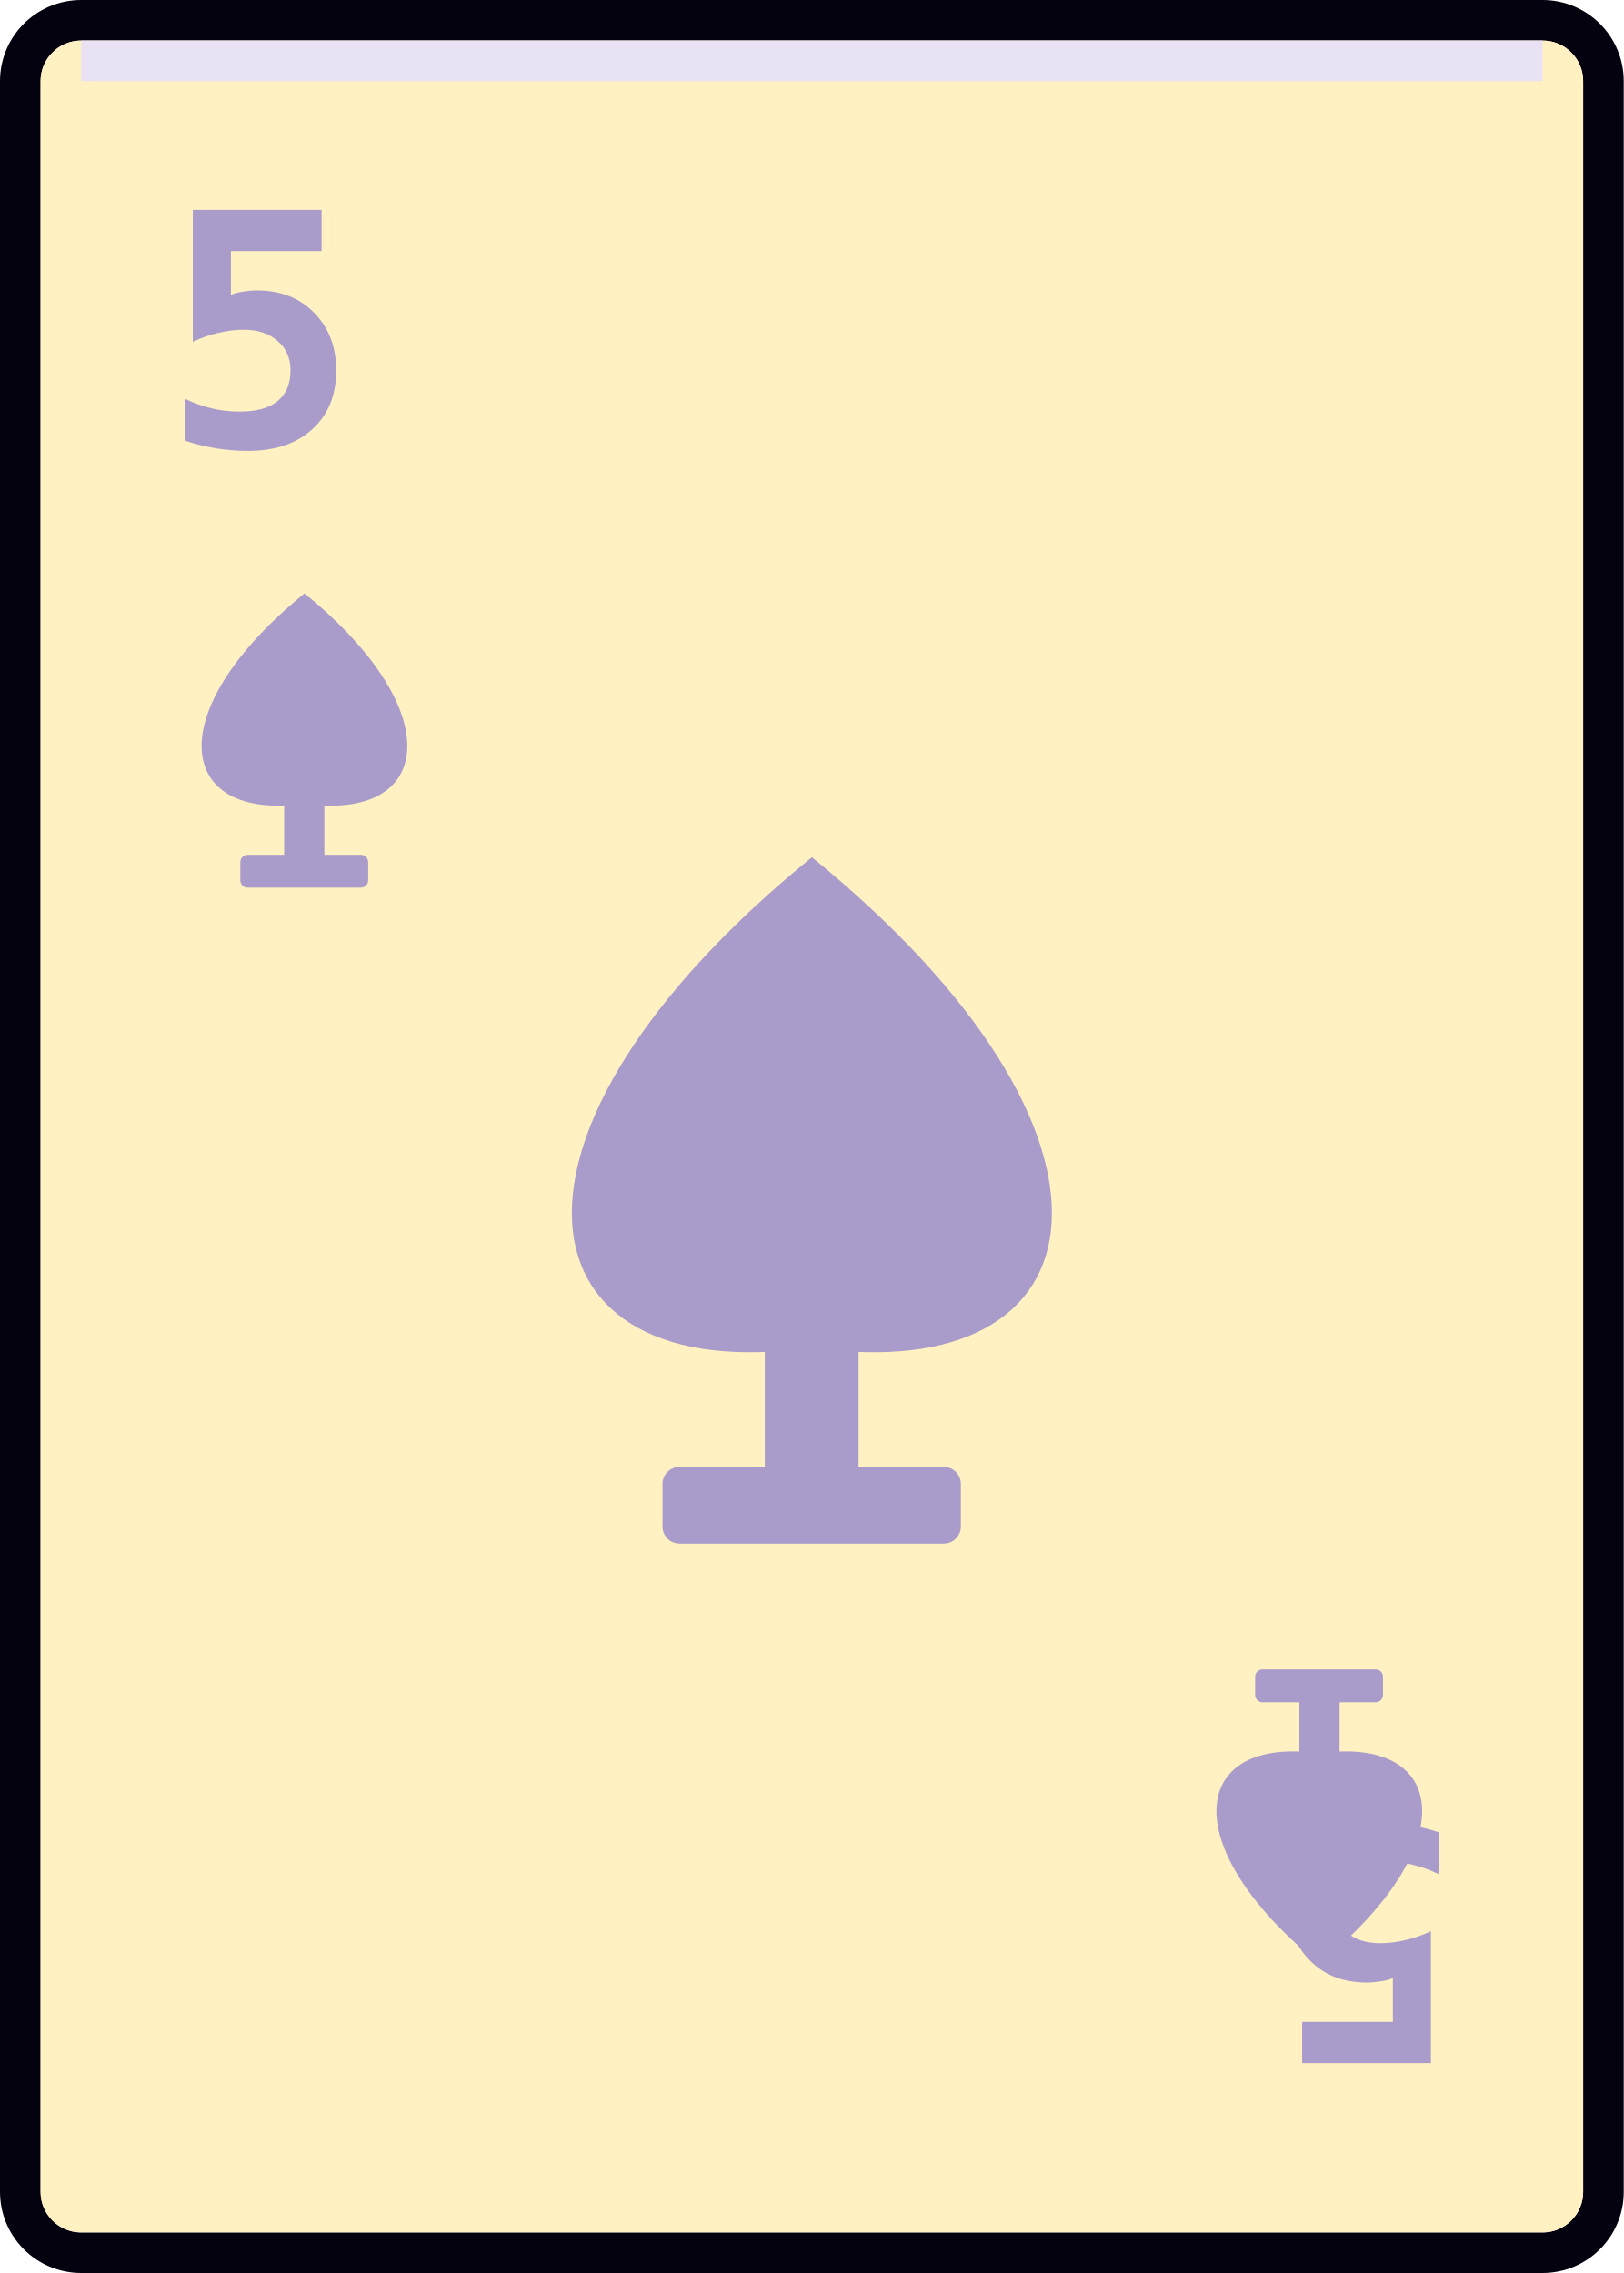
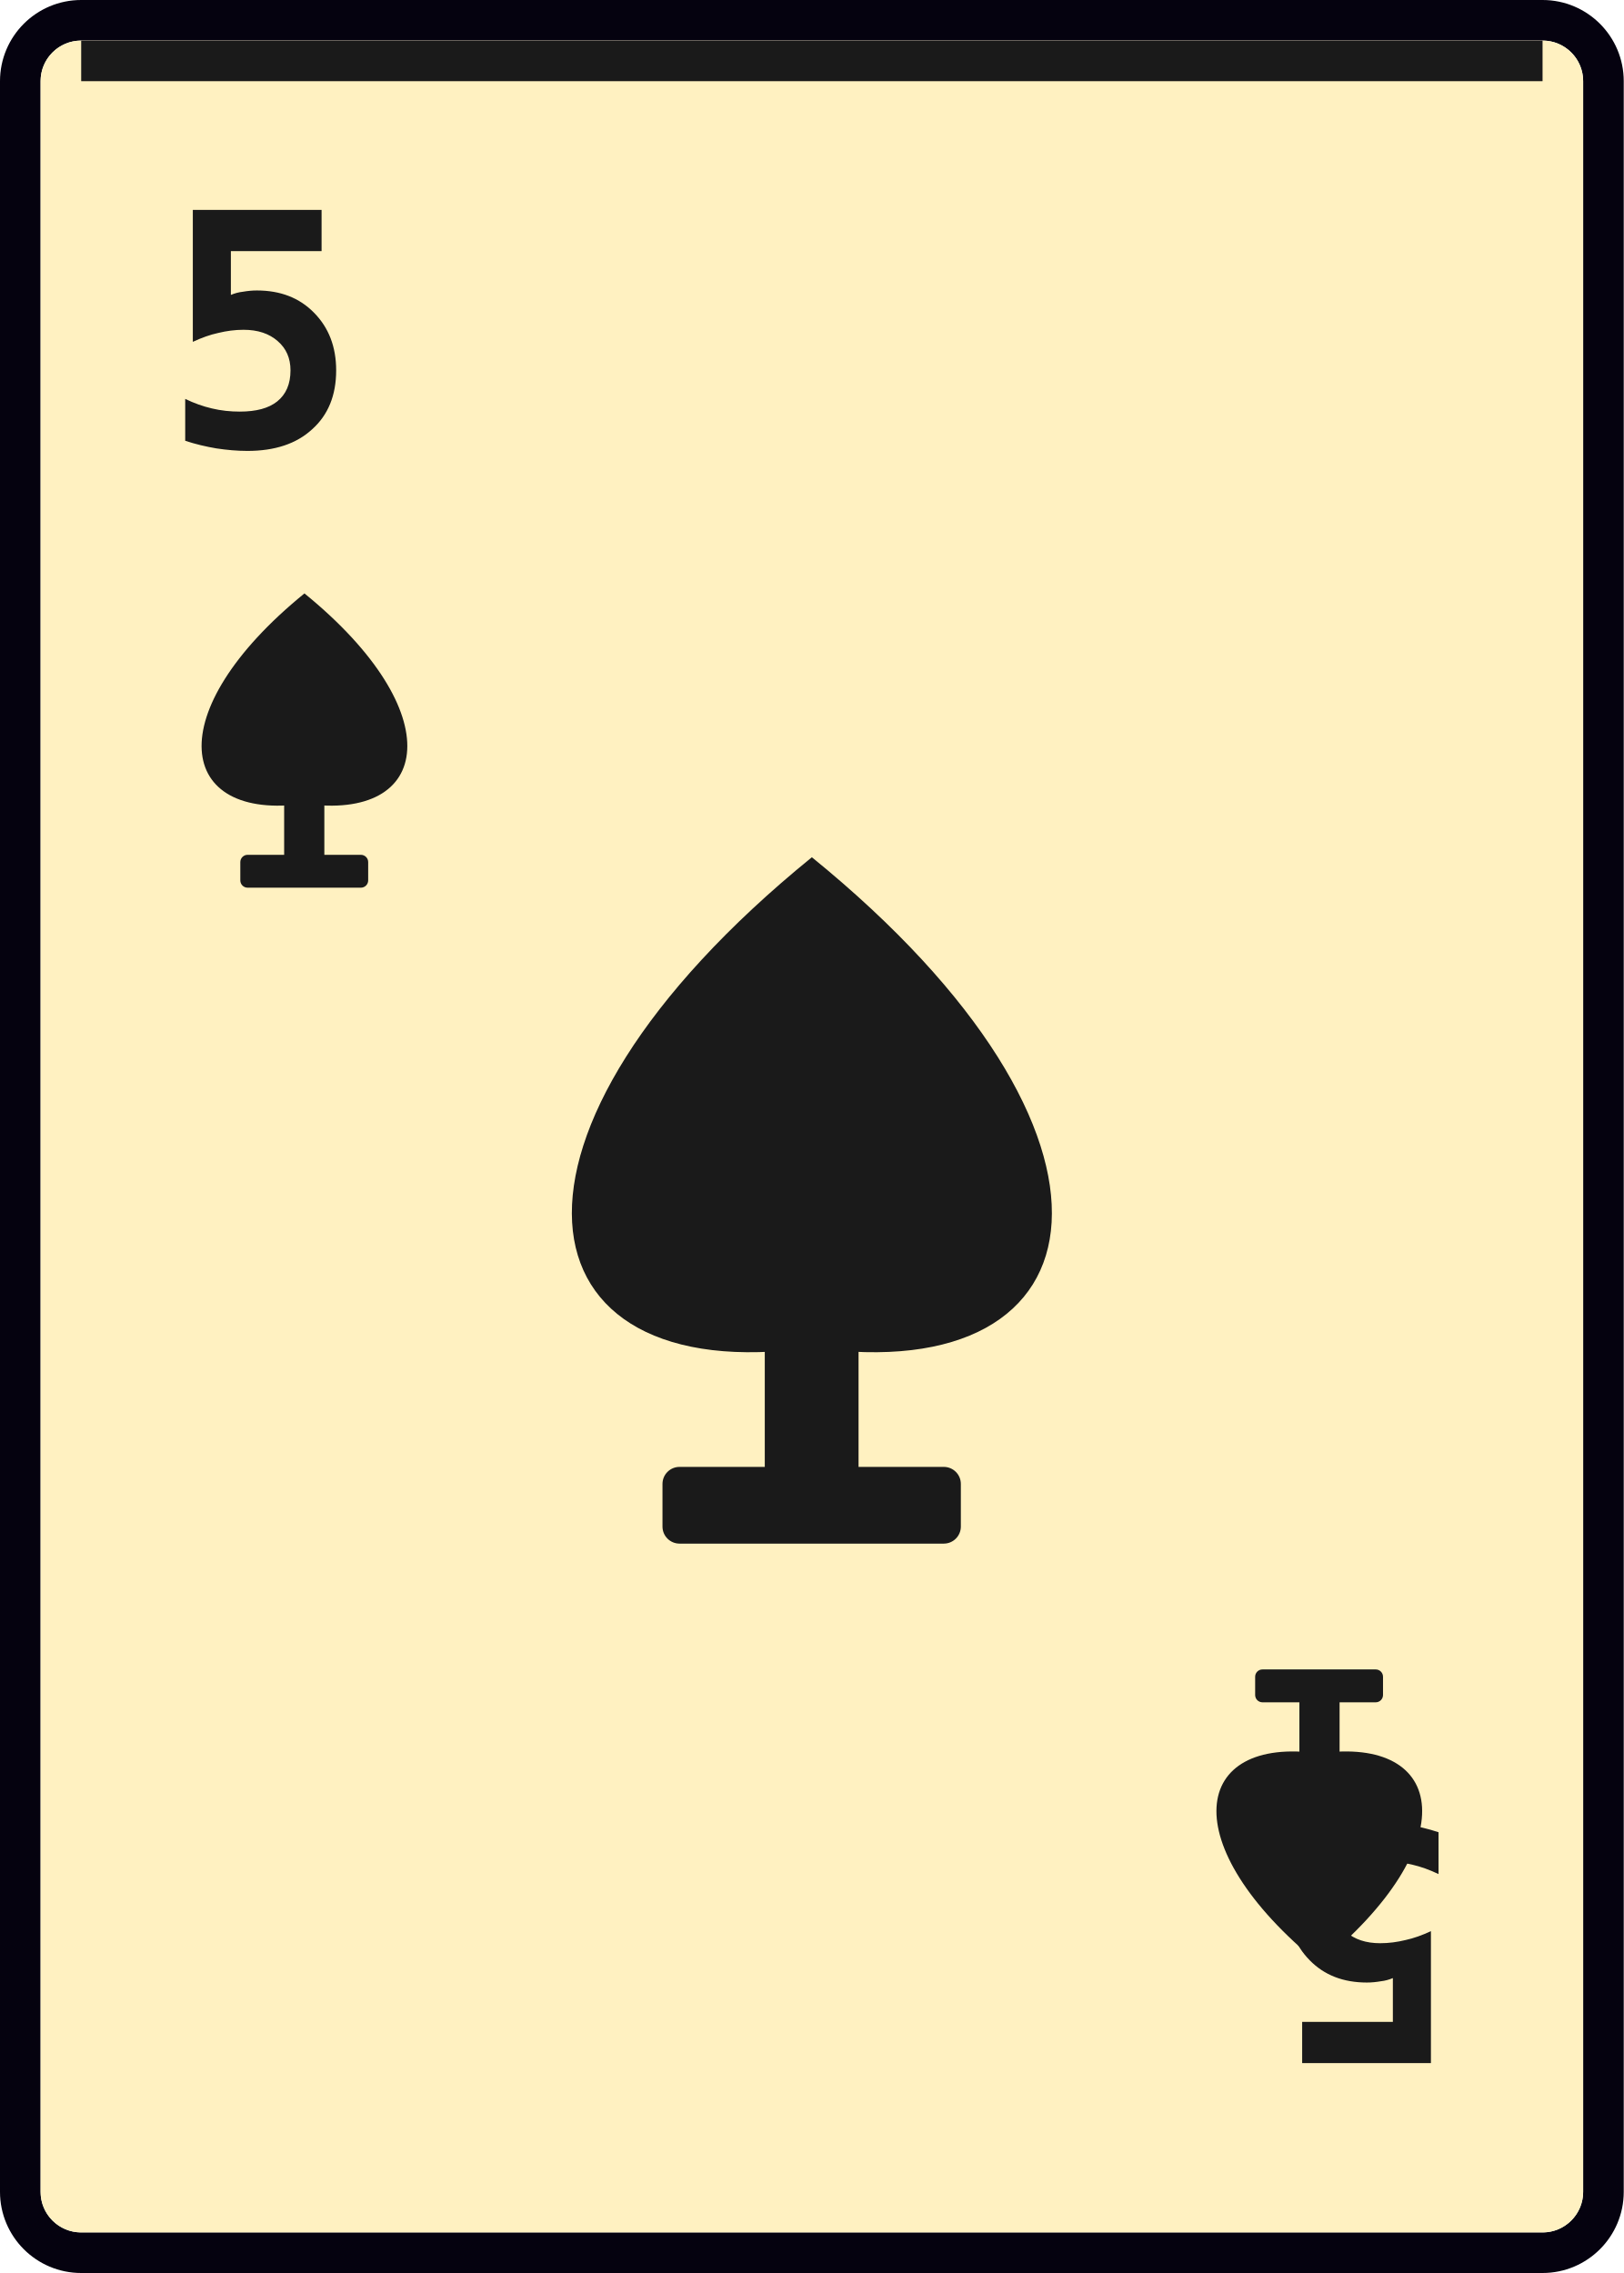
<svg xmlns="http://www.w3.org/2000/svg" viewBox="0 0 40 56" width="40" height="56" shape-rendering="geometricPrecision">
  <g id="edge">
    <rect x="0.5" y="0.5" width="39" height="55" rx="1.5" ry="1.5" fill="none" stroke="#05020F" stroke-width="1" />
  </g>
  <g id="face">
    <rect x="1" y="1" width="38" height="54" rx="1" ry="1" fill="#FFF1C1" />
-     <line x1="2" y1="1.5" x2="38" y2="1.5" stroke="#E9E2F5" stroke-width="1" />
+     <line x1="2" y1="1.5" x2="38" y2="1.5" stroke="#1A1A1A" stroke-width="1" />
  </g>
  <g id="rank">
-     <text x="4" y="11" fill="#A99CCB" font-size="8" font-family="ui-monospace, SFMono-Regular, Menlo, Consolas, monospace" font-weight="700">5</text>
+     <text x="4" y="11" fill="#1A1A1A" font-size="8" font-family="ui-monospace, SFMono-Regular, Menlo, Consolas, monospace" font-weight="700">5</text>
    <g transform="translate(36,52) rotate(180)">
-       <text x="0" y="7" fill="#A99CCB" font-size="8" font-family="ui-monospace, SFMono-Regular, Menlo, Consolas, monospace" font-weight="700">5</text>
+       <text x="0" y="7" fill="#1A1A1A" font-size="8" font-family="ui-monospace, SFMono-Regular, Menlo, Consolas, monospace" font-weight="700">5</text>
    </g>
  </g>
  <g id="suit">
-     <path d="M 7.5,14.62 C 11.1,17.55 10.65,20.25 7.5,19.8 C 4.35,20.25 3.9,17.55 7.5,14.62 Z" fill="#A99CCB" />
-     <rect x="7" y="19.12" width="0.99" height="2.48" fill="#A99CCB" />
-     <rect x="5.92" y="21.06" width="3.15" height="0.81" rx="0.18" fill="#A99CCB" />
-     <path d="M 20,21.12 C 28.4,27.95 27.35,34.25 20,33.2 C 12.65,34.25 11.6,27.95 20,21.12 Z" fill="#A99CCB" />
-     <rect x="18.84" y="31.62" width="2.31" height="5.78" fill="#A99CCB" />
-     <rect x="16.32" y="36.14" width="7.35" height="1.89" rx="0.42" fill="#A99CCB" />
+     <path d="M 7.5,14.62 C 11.1,17.55 10.65,20.25 7.5,19.8 C 4.35,20.25 3.9,17.55 7.5,14.62 Z" fill="#1A1A1A" />
+     <rect x="7" y="19.12" width="0.99" height="2.48" fill="#1A1A1A" />
+     <rect x="5.92" y="21.06" width="3.15" height="0.81" rx="0.18" fill="#1A1A1A" />
+     <path d="M 20,21.12 C 28.4,27.95 27.35,34.25 20,33.2 C 12.65,34.25 11.6,27.95 20,21.12 Z" fill="#1A1A1A" />
+     <rect x="18.84" y="31.62" width="2.31" height="5.78" fill="#1A1A1A" />
+     <rect x="16.32" y="36.14" width="7.35" height="1.89" rx="0.42" fill="#1A1A1A" />
    <g transform="translate(36,52) rotate(180)">
-       <path d="M 3.5,3.62 C 7.1,6.55 6.65,9.25 3.5,8.8 C 0.35,9.25 -0.1,6.55 3.5,3.62 Z" fill="#A99CCB" />
-       <rect x="3" y="8.12" width="0.99" height="2.48" fill="#A99CCB" />
-       <rect x="1.93" y="10.06" width="3.15" height="0.81" rx="0.18" fill="#A99CCB" />
+       <path d="M 3.5,3.62 C 7.1,6.55 6.65,9.25 3.5,8.8 C 0.35,9.25 -0.1,6.55 3.5,3.62 Z" fill="#1A1A1A" />
+       <rect x="3" y="8.12" width="0.99" height="2.48" fill="#1A1A1A" />
+       <rect x="1.93" y="10.06" width="3.15" height="0.81" rx="0.18" fill="#1A1A1A" />
    </g>
  </g>
</svg>
